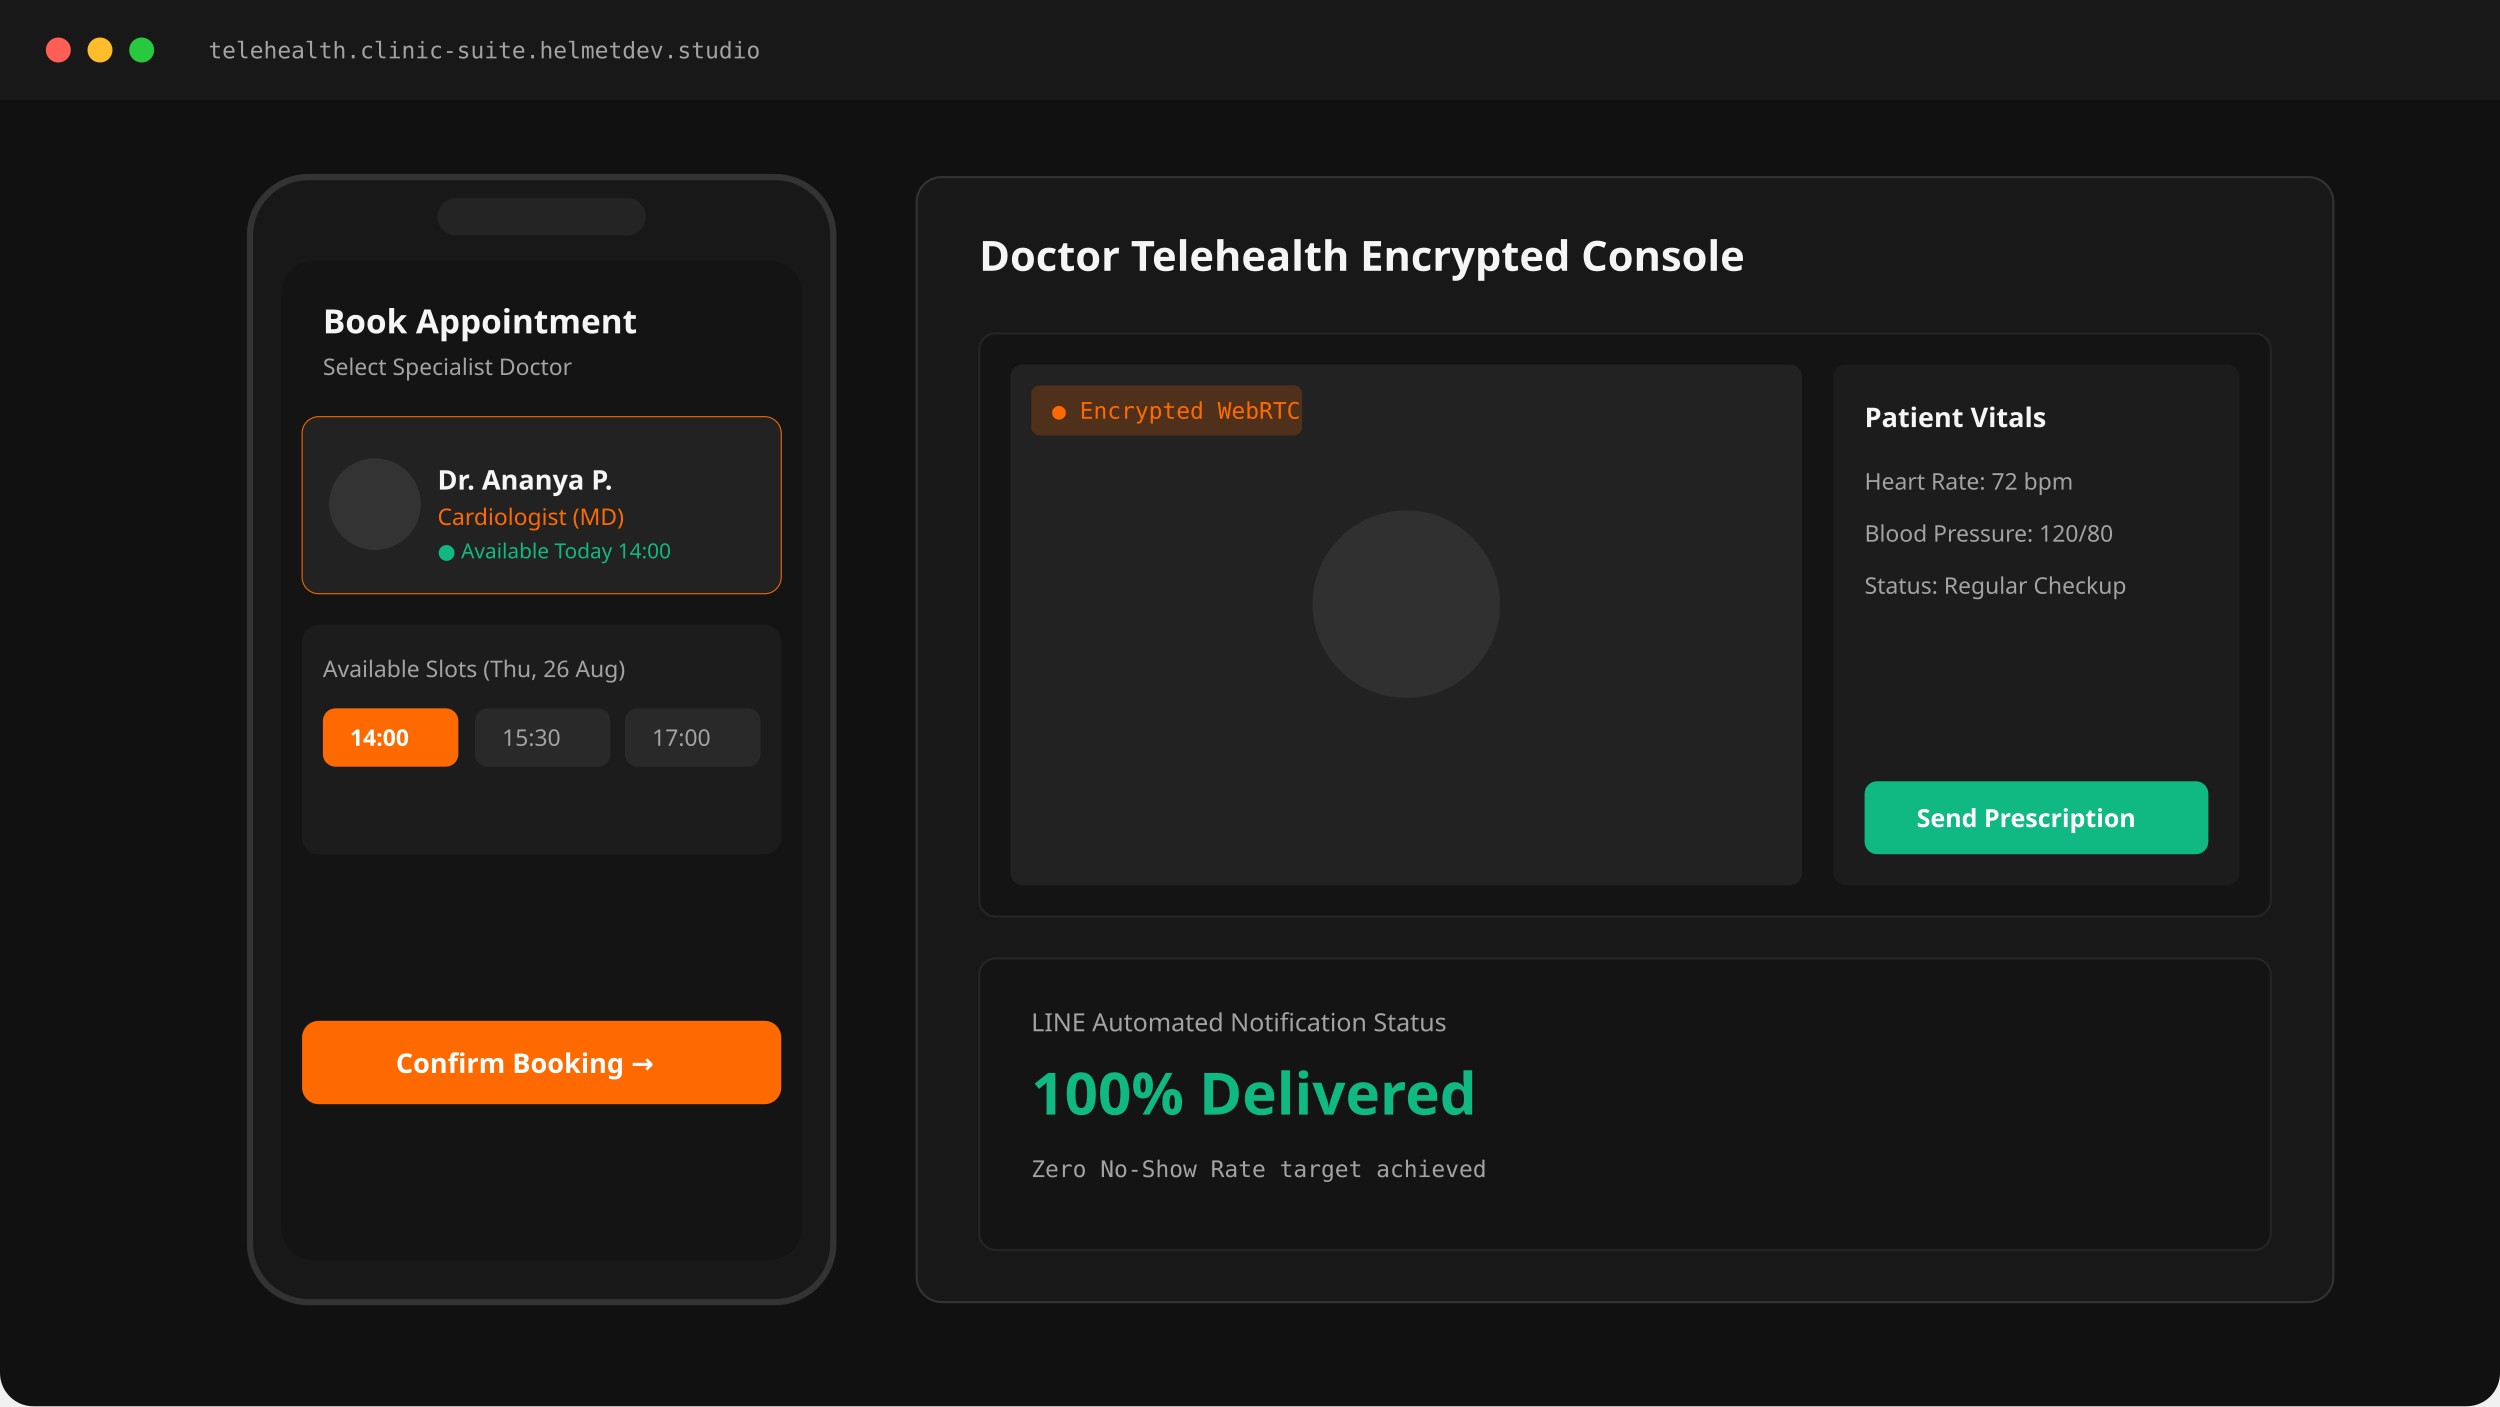
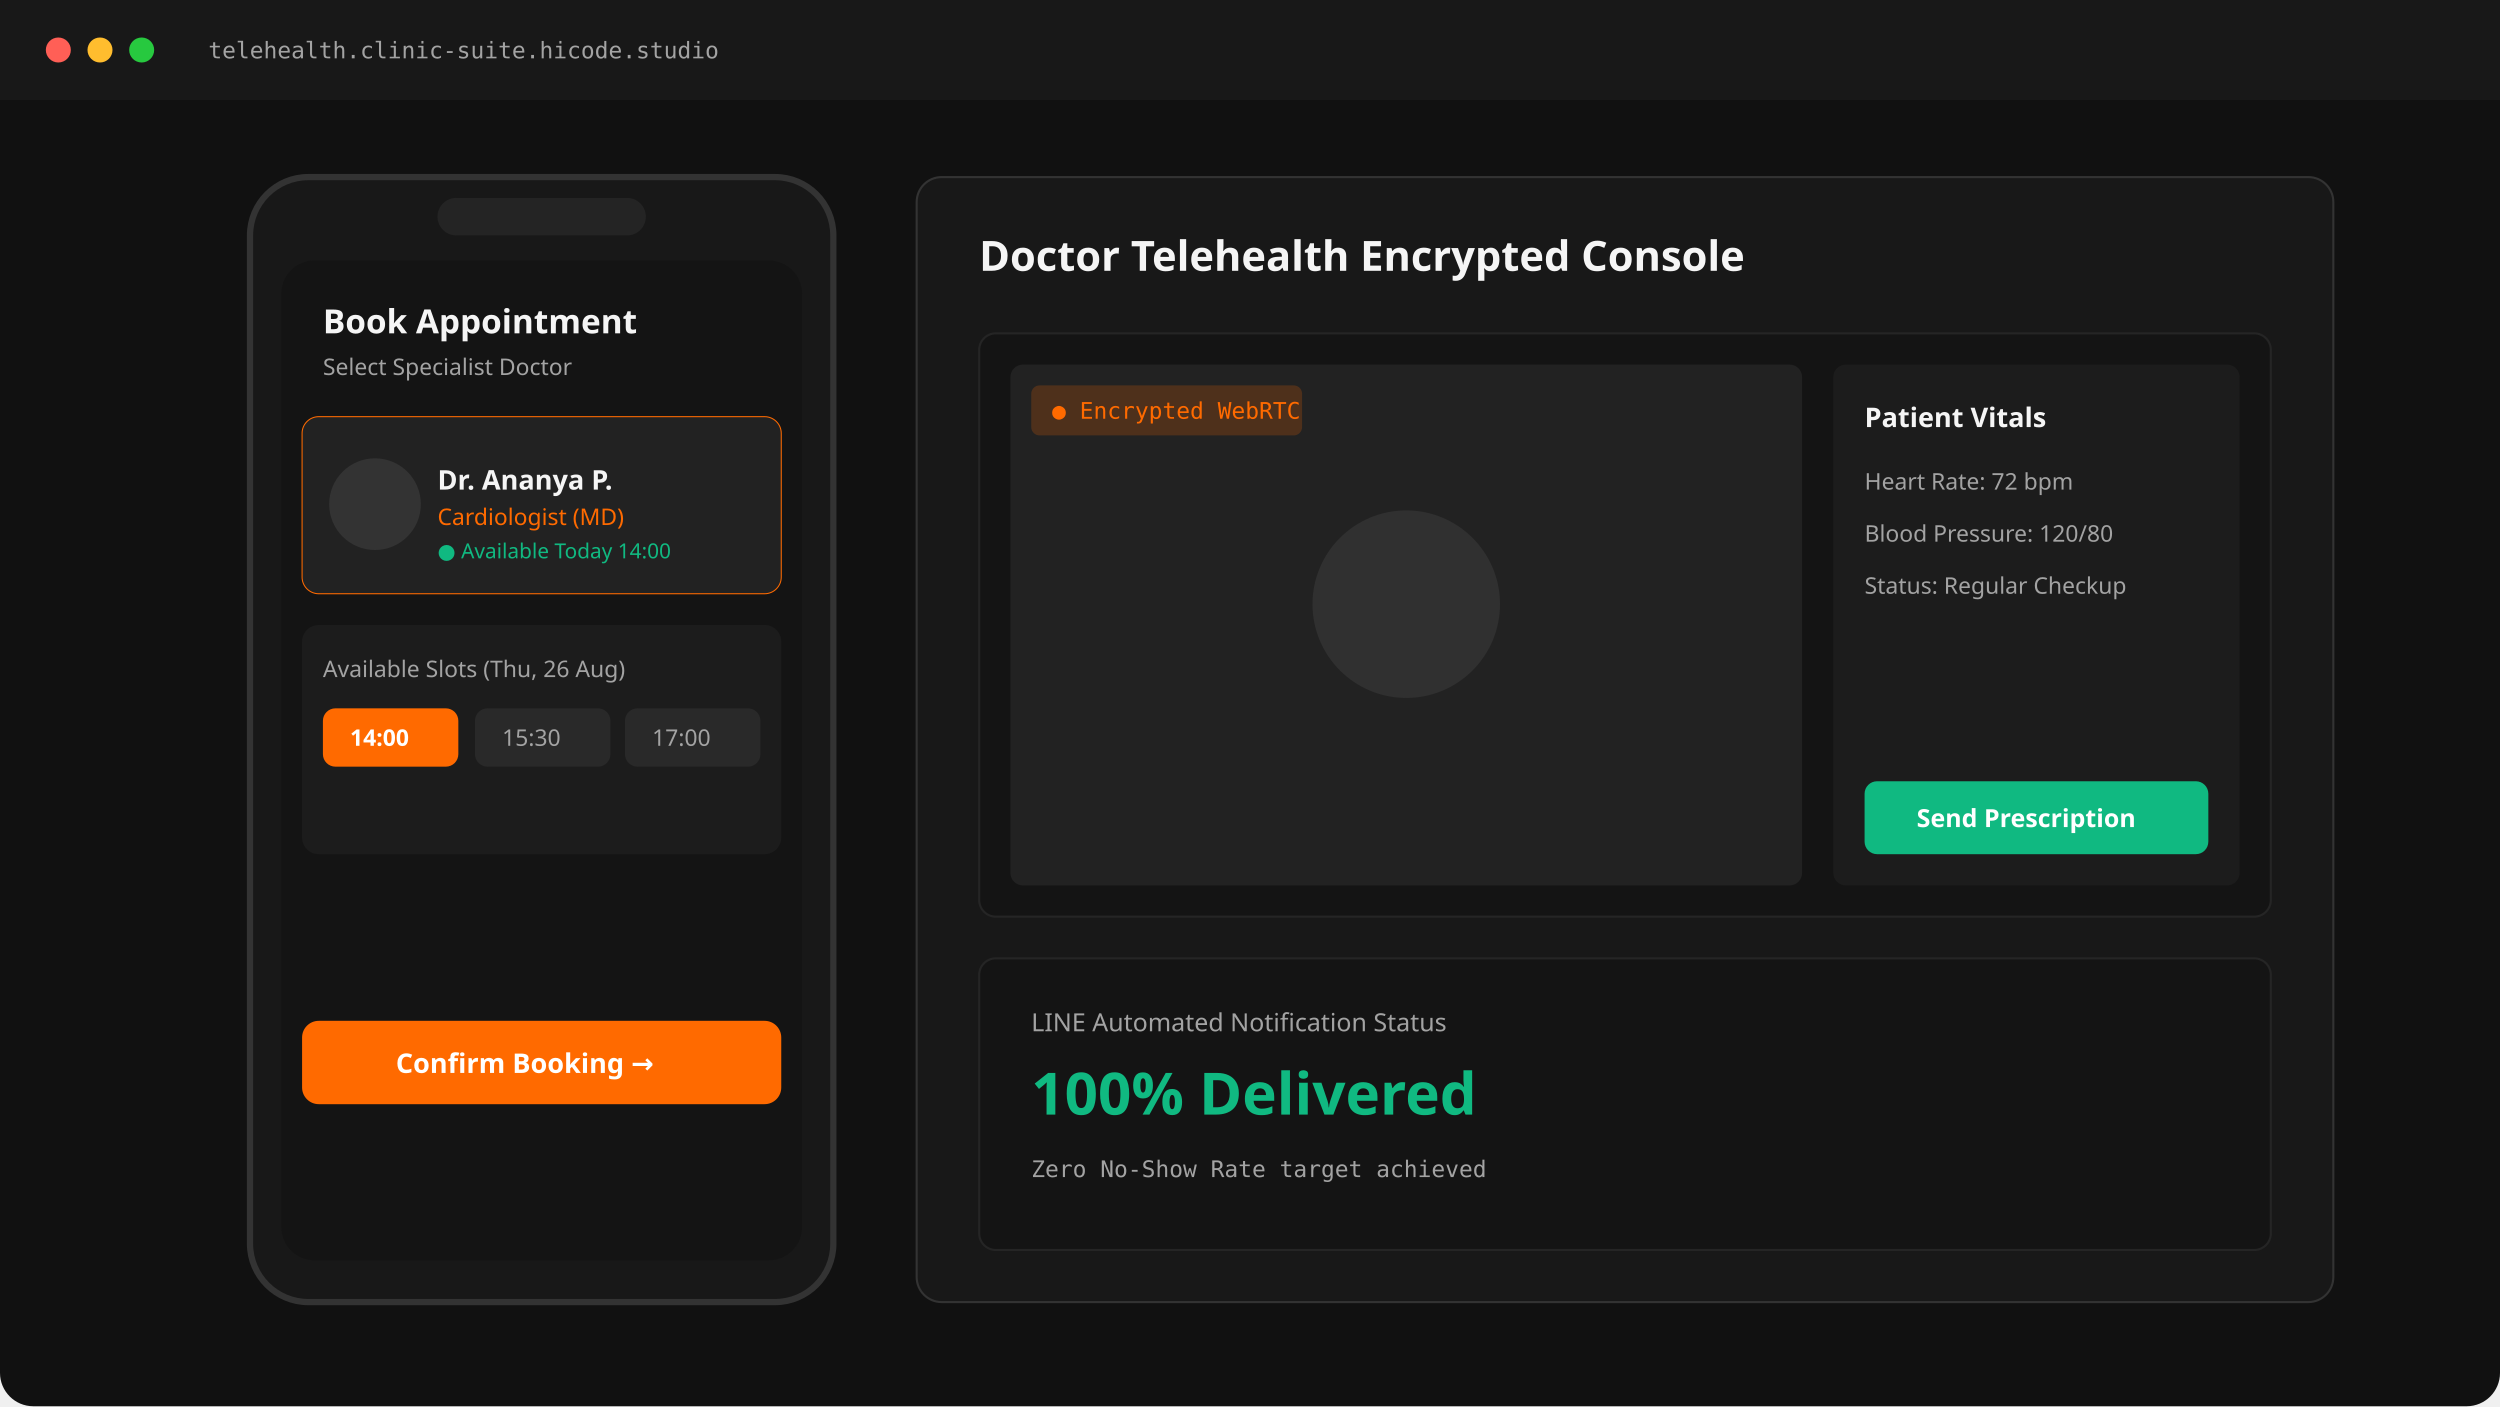
<svg xmlns="http://www.w3.org/2000/svg" width="1200" height="675" viewBox="0 0 1200 675" fill="none">
  <rect width="1200" height="675" rx="16" fill="#111111" />
  <rect x="0" y="0" width="1200" height="48" fill="#181818" />
  <circle cx="28" cy="24" r="6" fill="#FF5F56" />
  <circle cx="48" cy="24" r="6" fill="#FFBD2E" />
  <circle cx="68" cy="24" r="6" fill="#27C93F" />
-   <text x="100" y="28" fill="#A3A3A3" font-family="monospace" font-size="11">telehealth.clinic-suite.helmetdev.studio</text>
+   <text x="100" y="28" fill="#A3A3A3" font-family="monospace" font-size="11">telehealth.clinic-suite.hicode.studio</text>
  <rect x="120" y="85" width="280" height="540" rx="28" fill="#181818" stroke="#333333" stroke-width="3" />
  <rect x="210" y="95" width="100" height="18" rx="9" fill="#242424" />
  <rect x="135" y="125" width="250" height="480" rx="16" fill="#141414" />
  <text x="155" y="160" fill="#F5F5F5" font-family="sans-serif" font-weight="bold" font-size="16">Book Appointment</text>
  <text x="155" y="180" fill="#A3A3A3" font-family="sans-serif" font-size="11">Select Specialist Doctor</text>
  <rect x="145" y="200" width="230" height="85" rx="8" fill="#222222" stroke="#FF6A00" stroke-width="0.5" />
  <circle cx="180" cy="242" r="22" fill="#333333" />
  <text x="210" y="235" fill="#F5F5F5" font-family="sans-serif" font-weight="bold" font-size="13">Dr. Ananya P.</text>
  <text x="210" y="252" fill="#FF6A00" font-family="sans-serif" font-size="11">Cardiologist (MD)</text>
  <text x="210" y="268" fill="#10B981" font-family="sans-serif" font-size="10">● Available Today 14:00</text>
  <rect x="145" y="300" width="230" height="110" rx="8" fill="#1c1c1c" />
  <text x="155" y="325" fill="#A3A3A3" font-family="sans-serif" font-size="11">Available Slots (Thu, 26 Aug)</text>
  <rect x="155" y="340" width="65" height="28" rx="6" fill="#FF6A00" />
  <text x="168" y="358" fill="#FFFFFF" font-family="sans-serif" font-weight="bold" font-size="11">14:00</text>
  <rect x="228" y="340" width="65" height="28" rx="6" fill="#292929" />
  <text x="241" y="358" fill="#A3A3A3" font-family="sans-serif" font-size="11">15:30</text>
  <rect x="300" y="340" width="65" height="28" rx="6" fill="#292929" />
  <text x="313" y="358" fill="#A3A3A3" font-family="sans-serif" font-size="11">17:00</text>
  <rect x="145" y="490" width="230" height="40" rx="8" fill="#FF6A00" />
  <text x="190" y="515" fill="#FFFFFF" font-family="sans-serif" font-weight="bold" font-size="13">Confirm Booking →</text>
  <rect x="440" y="85" width="680" height="540" rx="12" fill="#181818" stroke="#333333" />
  <text x="470" y="130" fill="#F5F5F5" font-family="sans-serif" font-weight="bold" font-size="20">Doctor Telehealth Encrypted Console</text>
  <rect x="470" y="160" width="620" height="280" rx="8" fill="#141414" stroke="#252525" />
  <rect x="485" y="175" width="380" height="250" rx="6" fill="#222222" />
  <circle cx="675" cy="290" r="45" fill="#303030" />
  <rect x="495" y="185" width="130" height="24" rx="4" fill="#FF6A00" fill-opacity="0.2" />
  <text x="505" y="201" fill="#FF6A00" font-family="mono" font-size="11">● Encrypted WebRTC</text>
  <rect x="880" y="175" width="195" height="250" rx="6" fill="#1c1c1c" />
  <text x="895" y="205" fill="#F5F5F5" font-family="sans-serif" font-weight="bold" font-size="13">Patient Vitals</text>
  <text x="895" y="235" fill="#A3A3A3" font-family="sans-serif" font-size="11">Heart Rate: 72 bpm</text>
  <text x="895" y="260" fill="#A3A3A3" font-family="sans-serif" font-size="11">Blood Pressure: 120/80</text>
  <text x="895" y="285" fill="#A3A3A3" font-family="sans-serif" font-size="11">Status: Regular Checkup</text>
  <rect x="895" y="375" width="165" height="35" rx="6" fill="#10B981" />
  <text x="920" y="397" fill="#FFFFFF" font-family="sans-serif" font-weight="bold" font-size="12">Send Prescription</text>
  <rect x="470" y="460" width="620" height="140" rx="8" fill="#141414" stroke="#252525" />
  <text x="495" y="495" fill="#A3A3A3" font-family="sans-serif" font-size="12">LINE Automated Notification Status</text>
  <text x="495" y="535" fill="#10B981" font-family="sans-serif" font-weight="bold" font-size="28">100% Delivered</text>
  <text x="495" y="565" fill="#A3A3A3" font-family="monospace" font-size="11">Zero No-Show Rate target achieved</text>
</svg>
